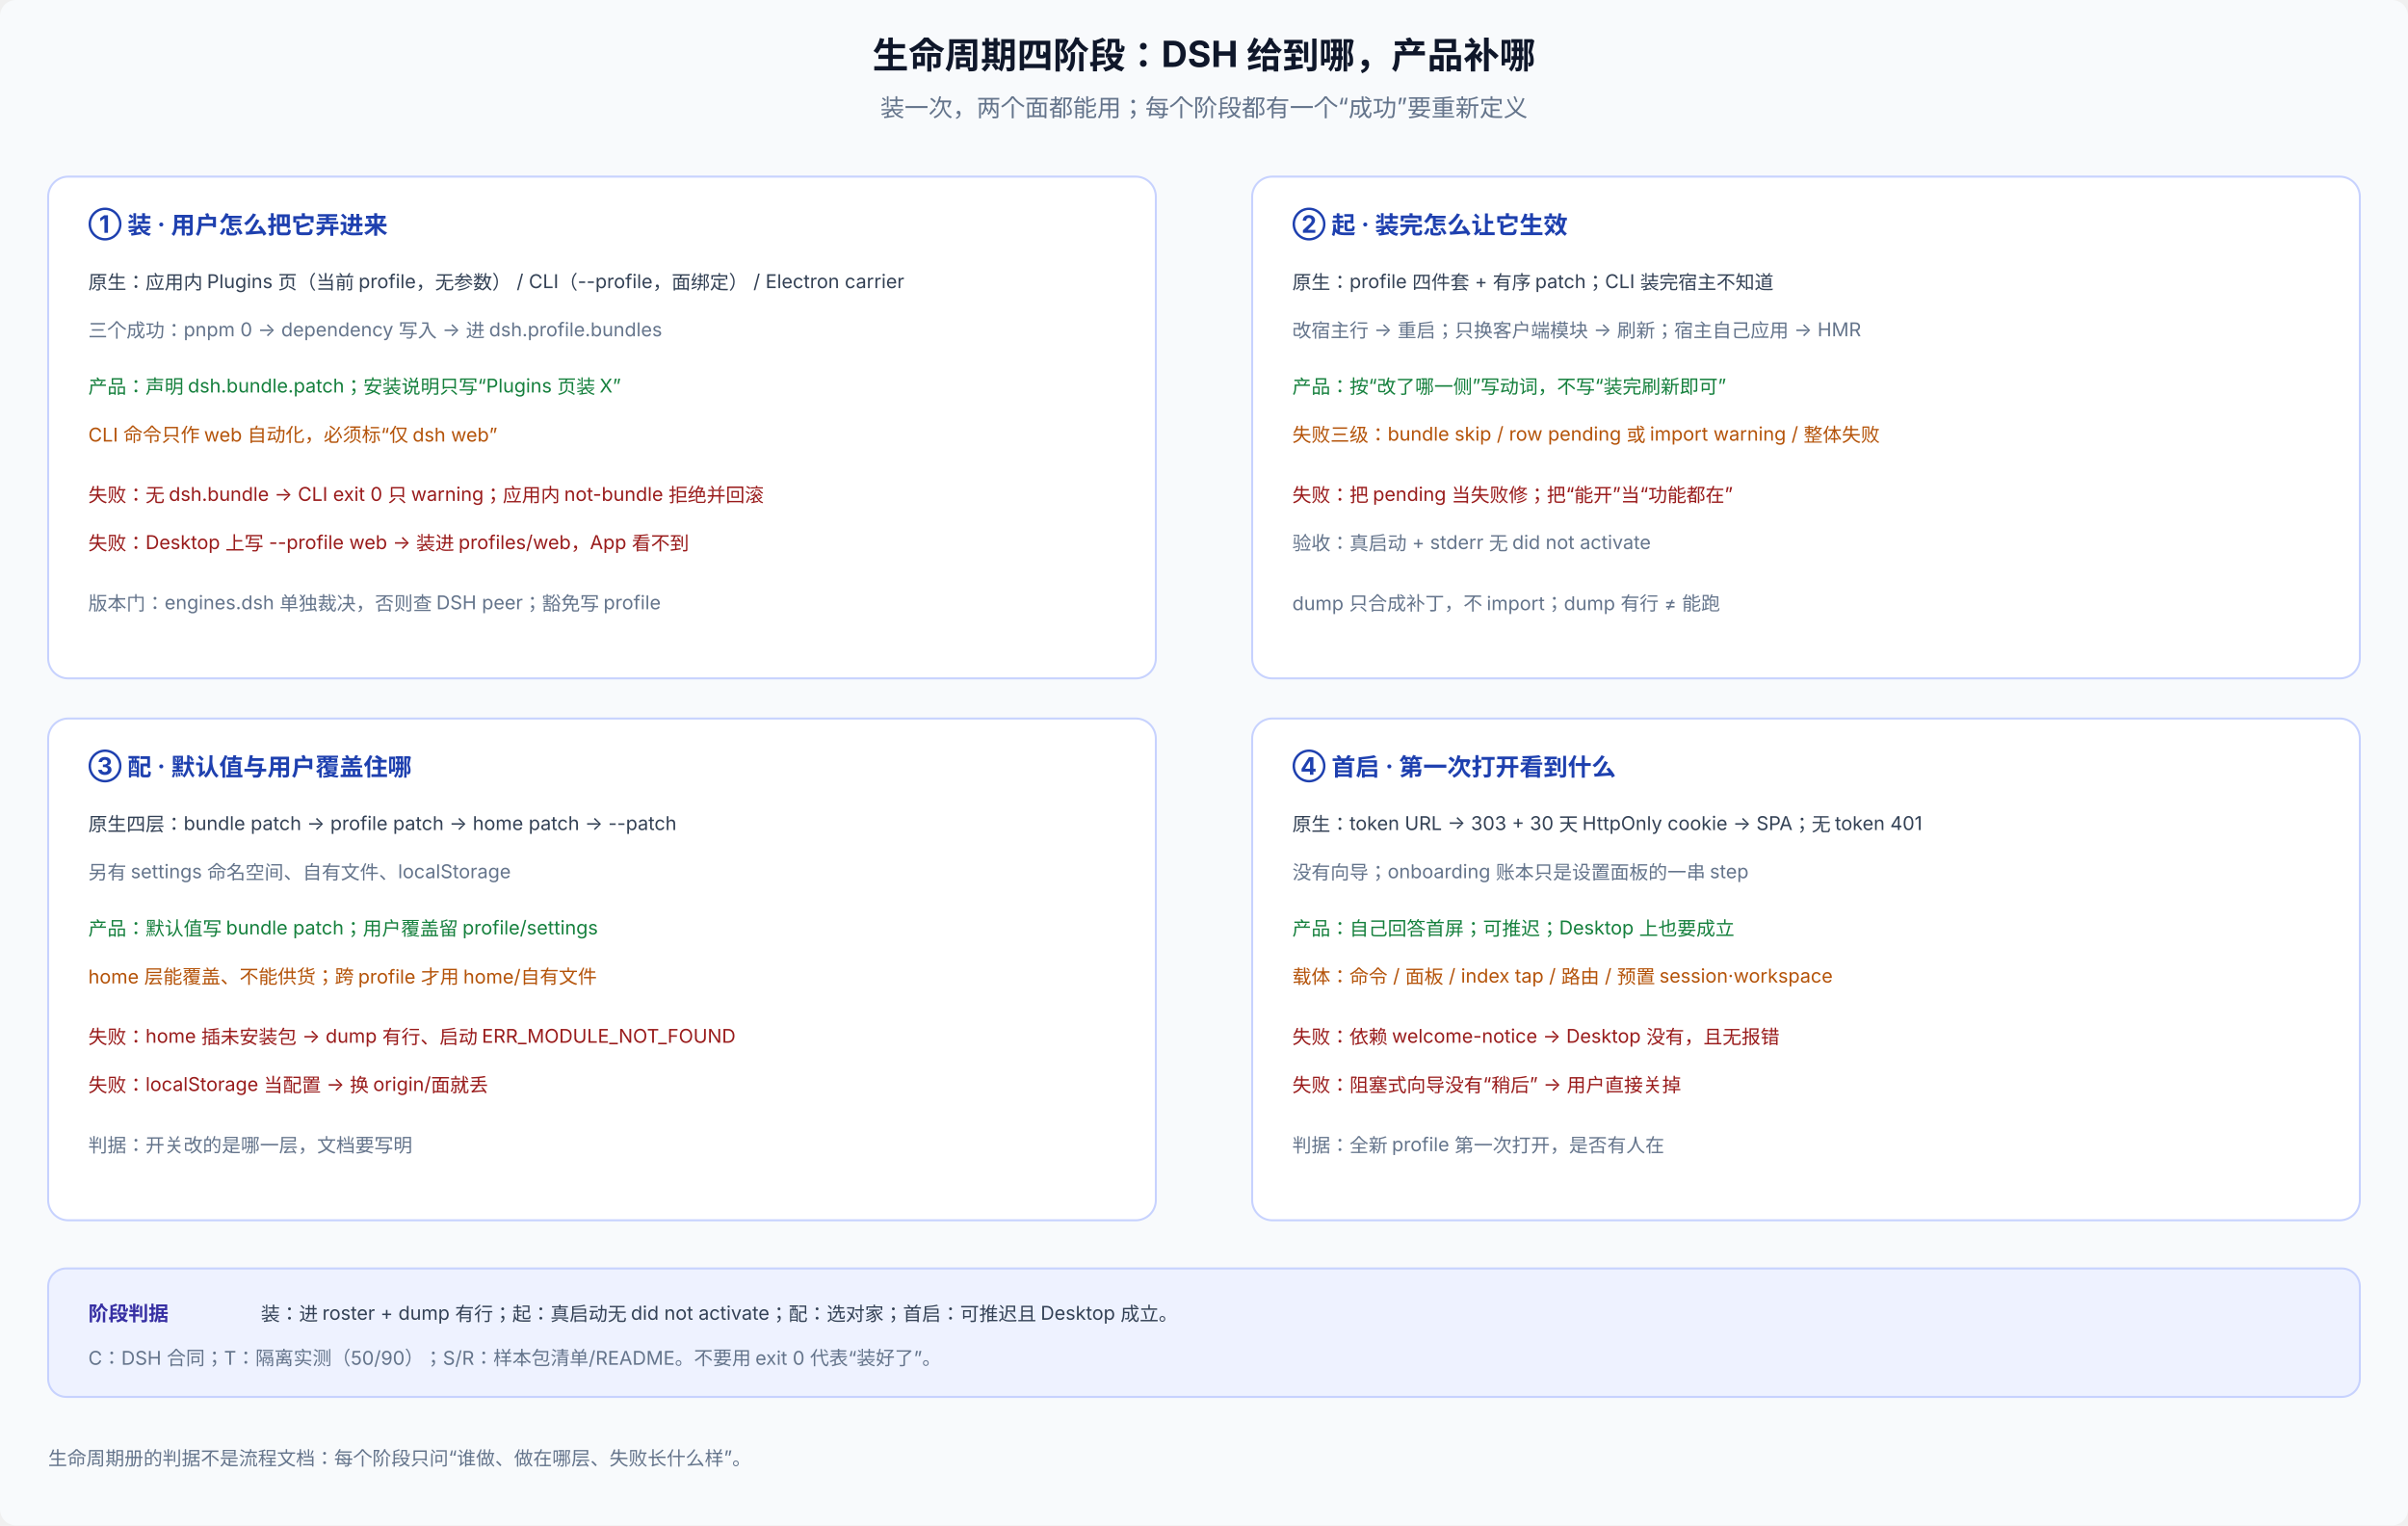
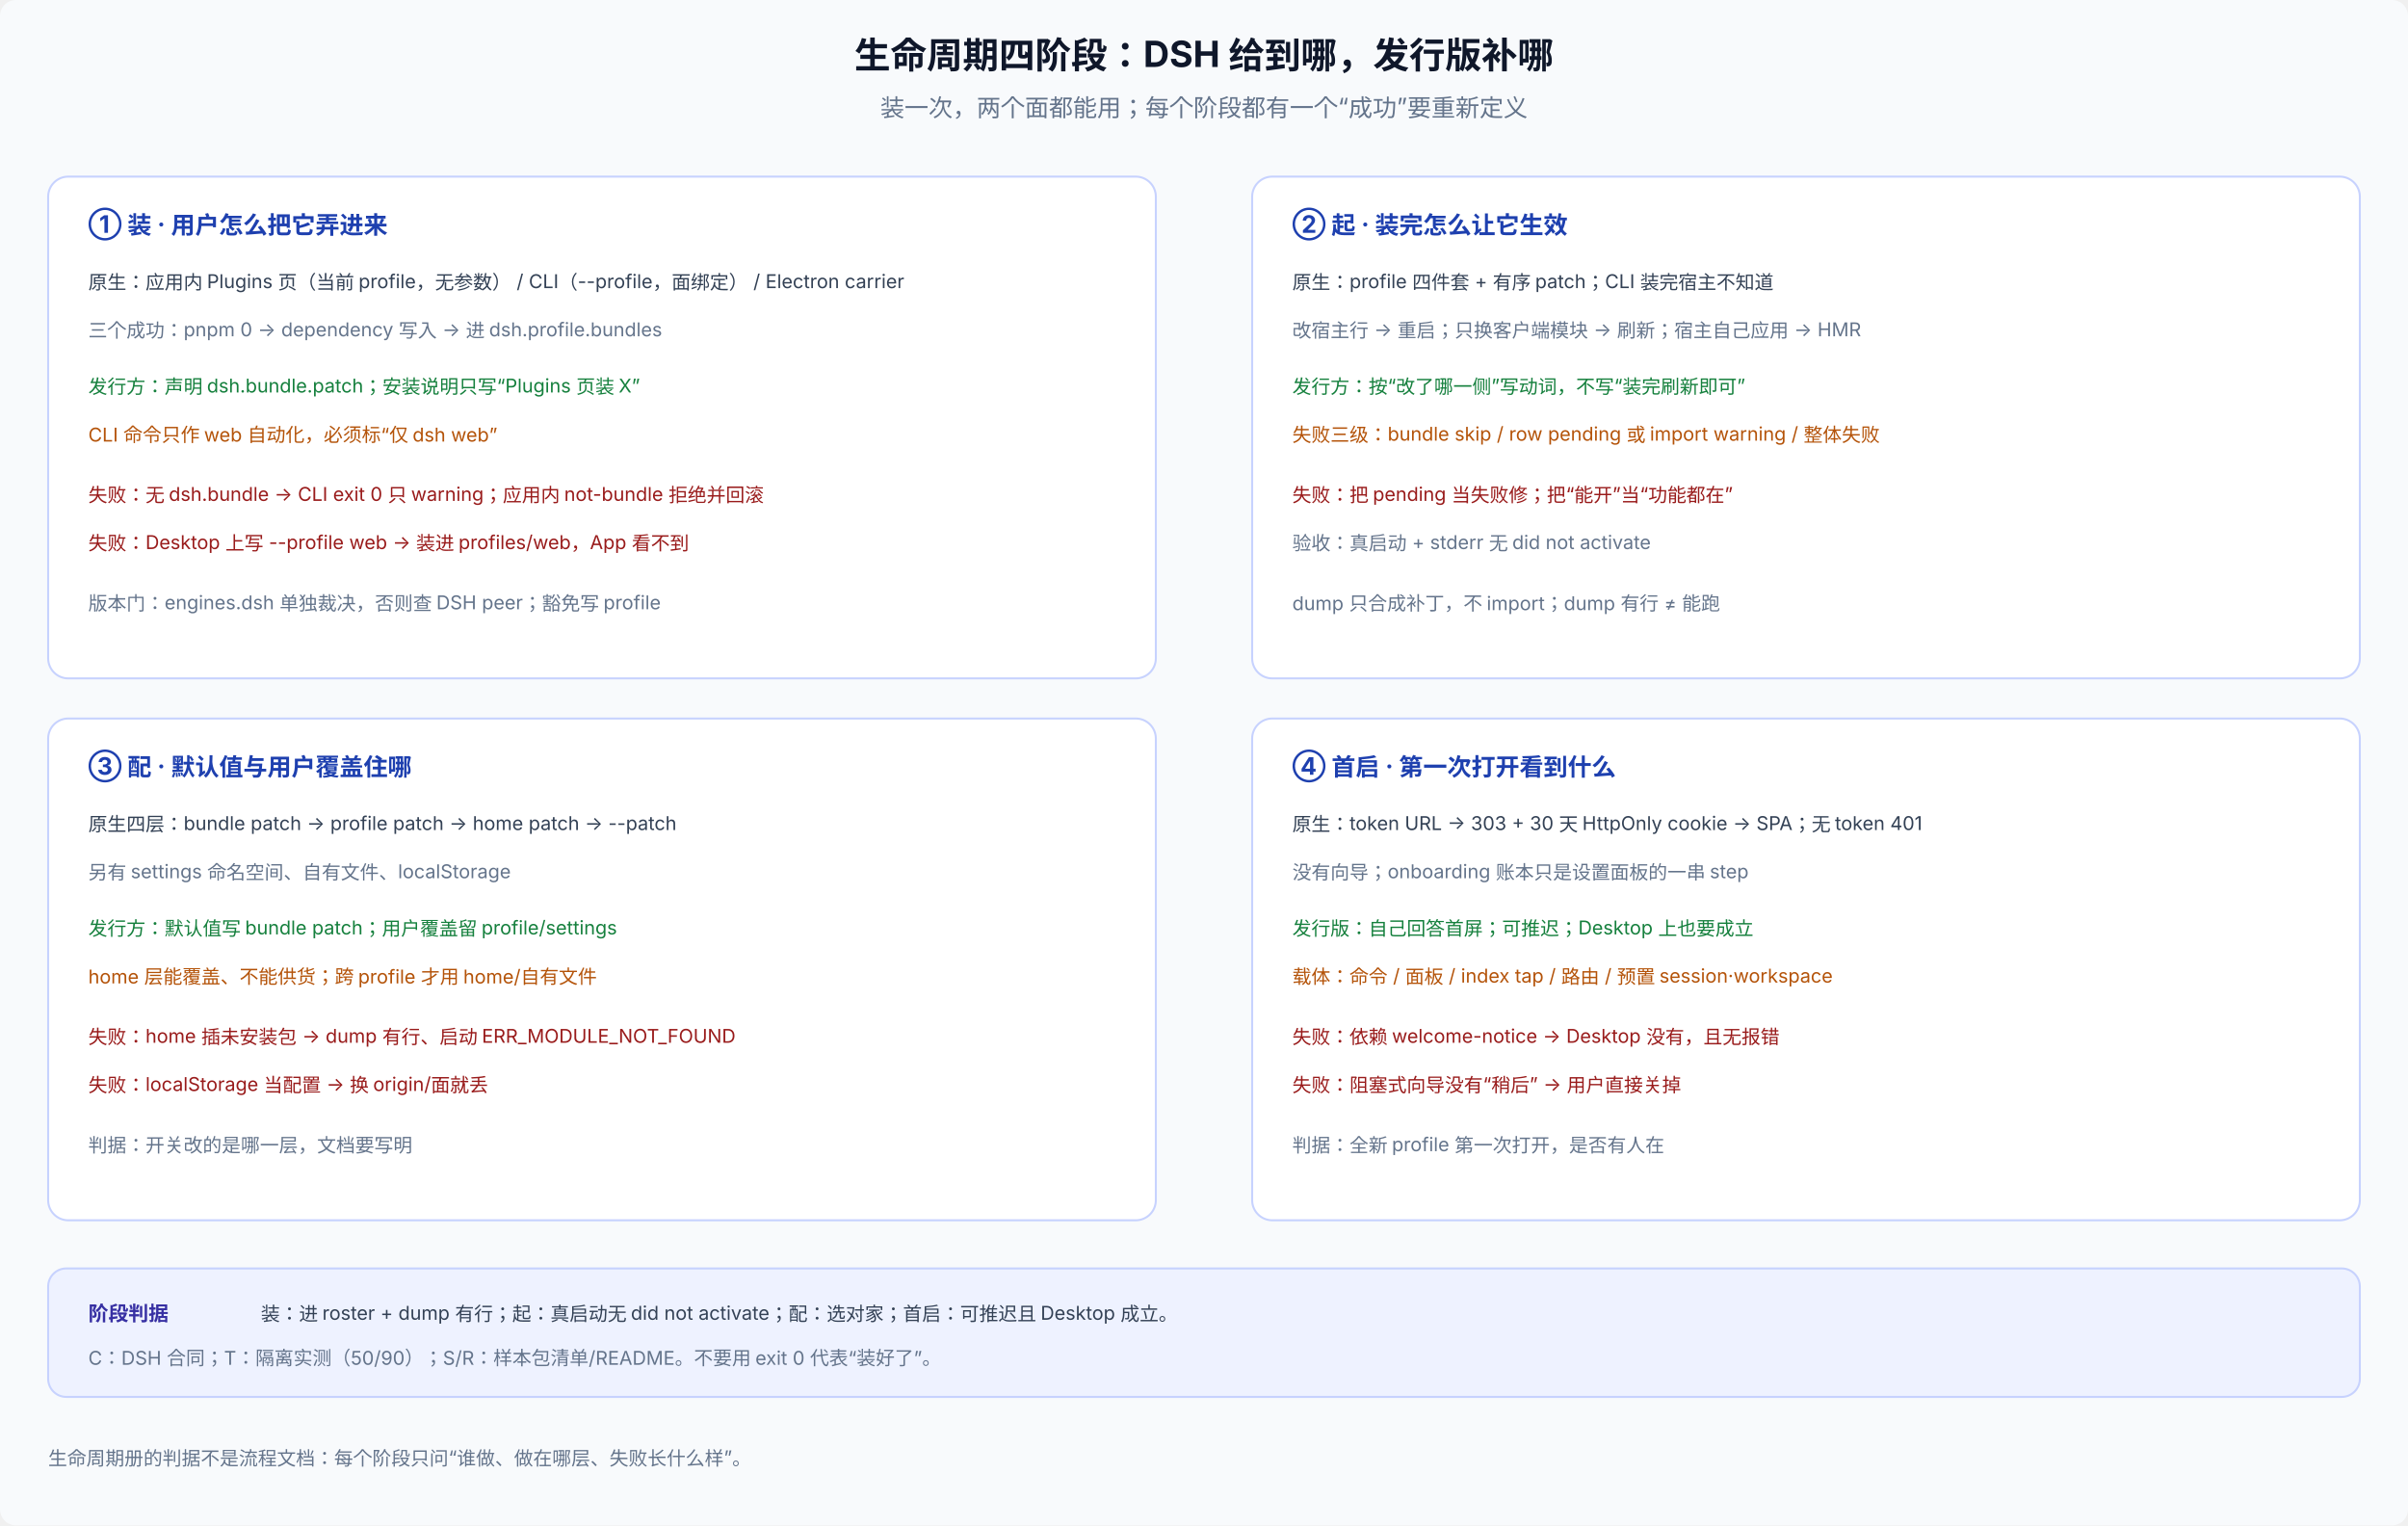
<svg xmlns="http://www.w3.org/2000/svg" viewBox="0 0 1200 760" width="1200" height="760" font-family="system-ui, -apple-system, 'PingFang SC', 'Noto Sans SC', sans-serif" font-size="12">
  <rect width="1200" height="760" rx="8" fill="#f8fafc" />
-   <text x="600" y="34" text-anchor="middle" font-size="18" font-weight="700" fill="#0f172a">生命周期四阶段：DSH 给到哪，产品补哪</text>
+   <text x="600" y="34" text-anchor="middle" font-size="18" font-weight="700" fill="#0f172a">生命周期四阶段：DSH 给到哪，发行版补哪</text>
  <text x="600" y="58" text-anchor="middle" fill="#64748b">装一次，两个面都能用；每个阶段都有一个“成功”要重新定义</text>
  <rect x="24" y="88" width="552" height="250" rx="10" fill="#ffffff" stroke="#c7d2fe" />
  <text x="44" y="116" font-size="12" font-weight="700" fill="#1e40af">① 装 · 用户怎么把它弄进来</text>
  <text x="44" y="144" font-size="9.5" fill="#334155">原生：应用内 Plugins 页（当前 profile，无参数） / CLI（--profile，面绑定） / Electron carrier</text>
  <text x="44" y="168" font-size="9.5" fill="#64748b">三个成功：pnpm 0 → dependency 写入 → 进 dsh.profile.bundles</text>
-   <text x="44" y="196" font-size="9.5" fill="#15803d">产品：声明 dsh.bundle.patch；安装说明只写“Plugins 页装 X”</text>
+   <text x="44" y="196" font-size="9.5" fill="#15803d">发行方：声明 dsh.bundle.patch；安装说明只写“Plugins 页装 X”</text>
  <text x="44" y="220" font-size="9.5" fill="#b45309">CLI 命令只作 web 自动化，必须标“仅 dsh web”</text>
  <text x="44" y="250" font-size="9.5" fill="#991b1b">失败：无 dsh.bundle → CLI exit 0 只 warning；应用内 not-bundle 拒绝并回滚</text>
  <text x="44" y="274" font-size="9.5" fill="#991b1b">失败：Desktop 上写 --profile web → 装进 profiles/web，App 看不到</text>
  <text x="44" y="304" font-size="9.5" fill="#64748b">版本门：engines.dsh 单独裁决，否则查 DSH peer；豁免写 profile</text>
  <rect x="624" y="88" width="552" height="250" rx="10" fill="#ffffff" stroke="#c7d2fe" />
  <text x="644" y="116" font-size="12" font-weight="700" fill="#1e40af">② 起 · 装完怎么让它生效</text>
  <text x="644" y="144" font-size="9.5" fill="#334155">原生：profile 四件套 + 有序 patch；CLI 装完宿主不知道</text>
  <text x="644" y="168" font-size="9.5" fill="#64748b">改宿主行 → 重启；只换客户端模块 → 刷新；宿主自己应用 → HMR</text>
-   <text x="644" y="196" font-size="9.5" fill="#15803d">产品：按“改了哪一侧”写动词，不写“装完刷新即可”</text>
+   <text x="644" y="196" font-size="9.5" fill="#15803d">发行方：按“改了哪一侧”写动词，不写“装完刷新即可”</text>
  <text x="644" y="220" font-size="9.5" fill="#b45309">失败三级：bundle skip / row pending 或 import warning / 整体失败</text>
  <text x="644" y="250" font-size="9.5" fill="#991b1b">失败：把 pending 当失败修；把“能开”当“功能都在”</text>
  <text x="644" y="274" font-size="9.5" fill="#64748b">验收：真启动 + stderr 无 did not activate</text>
  <text x="644" y="304" font-size="9.5" fill="#64748b">dump 只合成补丁，不 import；dump 有行 ≠ 能跑</text>
  <rect x="24" y="358" width="552" height="250" rx="10" fill="#ffffff" stroke="#c7d2fe" />
  <text x="44" y="386" font-size="12" font-weight="700" fill="#1e40af">③ 配 · 默认值与用户覆盖住哪</text>
  <text x="44" y="414" font-size="9.5" fill="#334155">原生四层：bundle patch → profile patch → home patch → --patch</text>
  <text x="44" y="438" font-size="9.5" fill="#64748b">另有 settings 命名空间、自有文件、localStorage</text>
-   <text x="44" y="466" font-size="9.5" fill="#15803d">产品：默认值写 bundle patch；用户覆盖留 profile/settings</text>
+   <text x="44" y="466" font-size="9.5" fill="#15803d">发行方：默认值写 bundle patch；用户覆盖留 profile/settings</text>
  <text x="44" y="490" font-size="9.5" fill="#b45309">home 层能覆盖、不能供货；跨 profile 才用 home/自有文件</text>
  <text x="44" y="520" font-size="9.5" fill="#991b1b">失败：home 插未安装包 → dump 有行、启动 ERR_MODULE_NOT_FOUND</text>
  <text x="44" y="544" font-size="9.5" fill="#991b1b">失败：localStorage 当配置 → 换 origin/面就丢</text>
  <text x="44" y="574" font-size="9.5" fill="#64748b">判据：开关改的是哪一层，文档要写明</text>
  <rect x="624" y="358" width="552" height="250" rx="10" fill="#ffffff" stroke="#c7d2fe" />
  <text x="644" y="386" font-size="12" font-weight="700" fill="#1e40af">④ 首启 · 第一次打开看到什么</text>
  <text x="644" y="414" font-size="9.5" fill="#334155">原生：token URL → 303 + 30 天 HttpOnly cookie → SPA；无 token 401</text>
  <text x="644" y="438" font-size="9.5" fill="#64748b">没有向导；onboarding 账本只是设置面板的一串 step</text>
-   <text x="644" y="466" font-size="9.5" fill="#15803d">产品：自己回答首屏；可推迟；Desktop 上也要成立</text>
+   <text x="644" y="466" font-size="9.5" fill="#15803d">发行版：自己回答首屏；可推迟；Desktop 上也要成立</text>
  <text x="644" y="490" font-size="9.5" fill="#b45309">载体：命令 / 面板 / index tap / 路由 / 预置 session·workspace</text>
  <text x="644" y="520" font-size="9.5" fill="#991b1b">失败：依赖 welcome-notice → Desktop 没有，且无报错</text>
  <text x="644" y="544" font-size="9.5" fill="#991b1b">失败：阻塞式向导没有“稍后” → 用户直接关掉</text>
  <text x="644" y="574" font-size="9.5" fill="#64748b">判据：全新 profile 第一次打开，是否有人在</text>
  <rect x="24" y="632" width="1152" height="64" rx="9" fill="#eef2ff" stroke="#c7d2fe" />
  <text x="44" y="658" font-size="10" font-weight="700" fill="#3730a3">阶段判据</text>
  <text x="130" y="658" font-size="9.5" fill="#334155">装：进 roster + dump 有行；起：真启动无 did not activate；配：选对家；首启：可推迟且 Desktop 成立。</text>
  <text x="44" y="680" font-size="9.5" fill="#64748b">C：DSH 合同；T：隔离实测（50/90）；S/R：样本包清单/README。不要用 exit 0 代表“装好了”。</text>
  <text x="24" y="730" font-size="9.5" fill="#64748b">生命周期册的判据不是流程文档：每个阶段只问“谁做、做在哪层、失败长什么样”。</text>
</svg>
